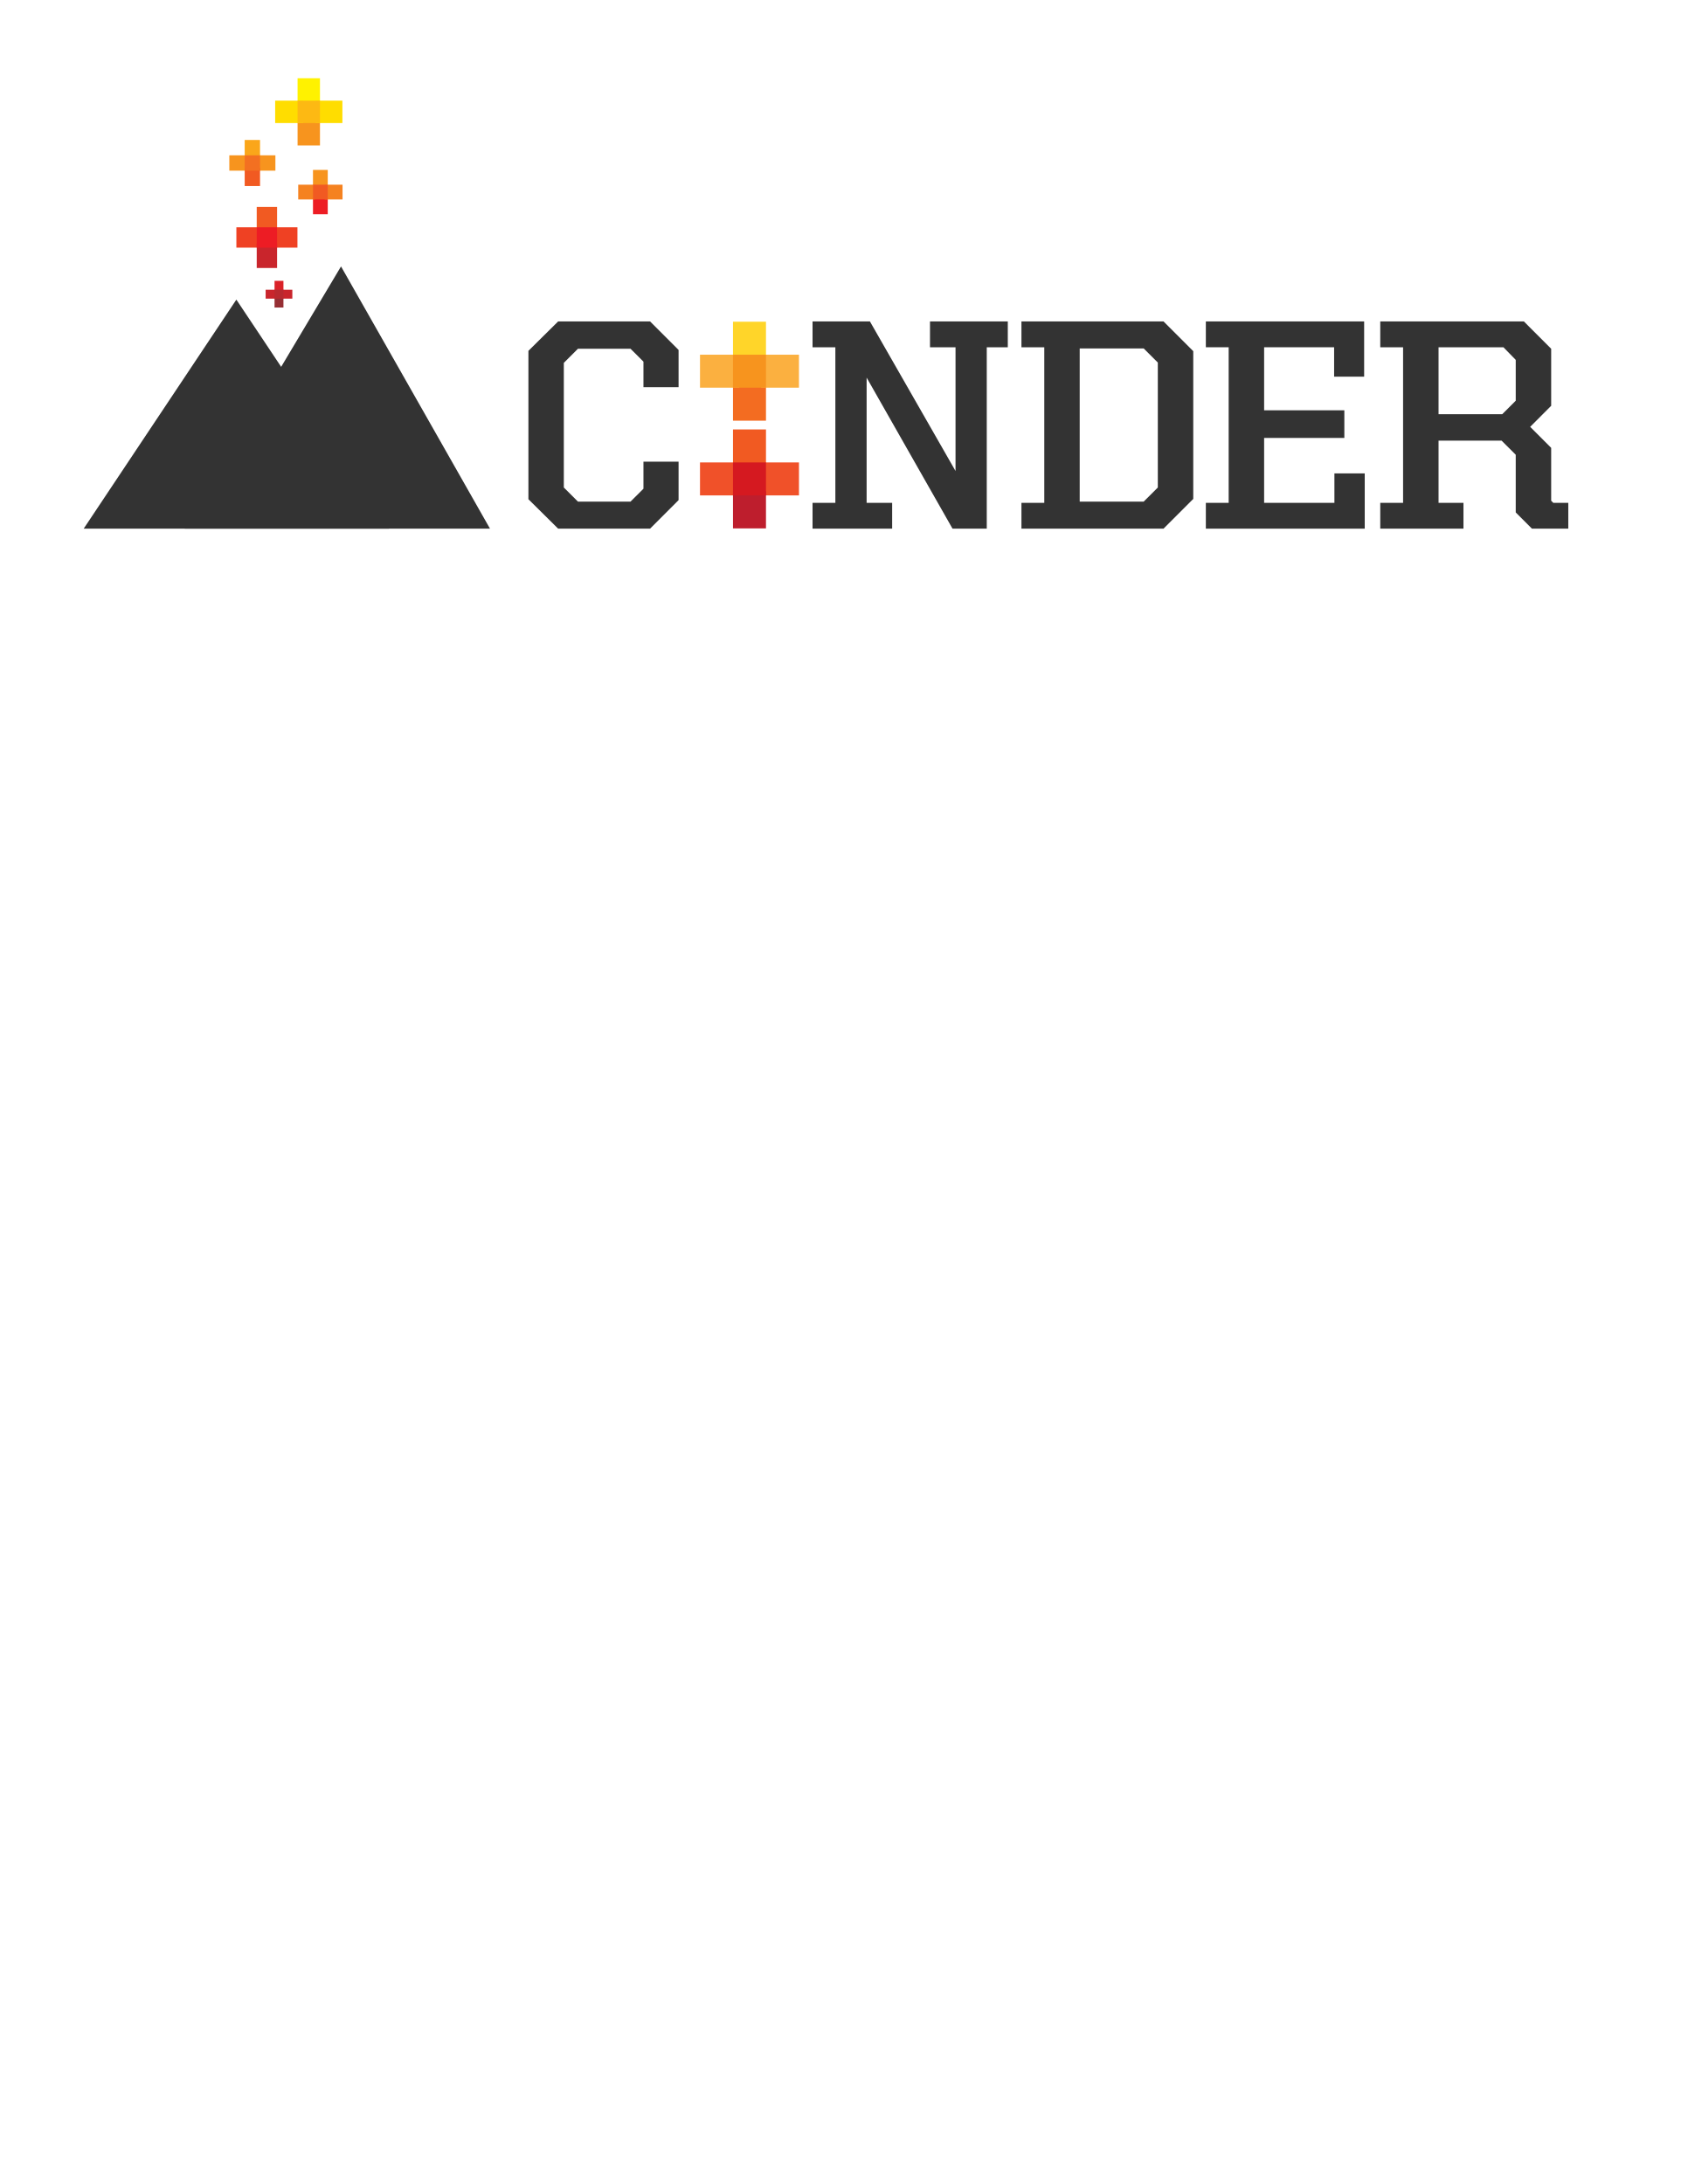
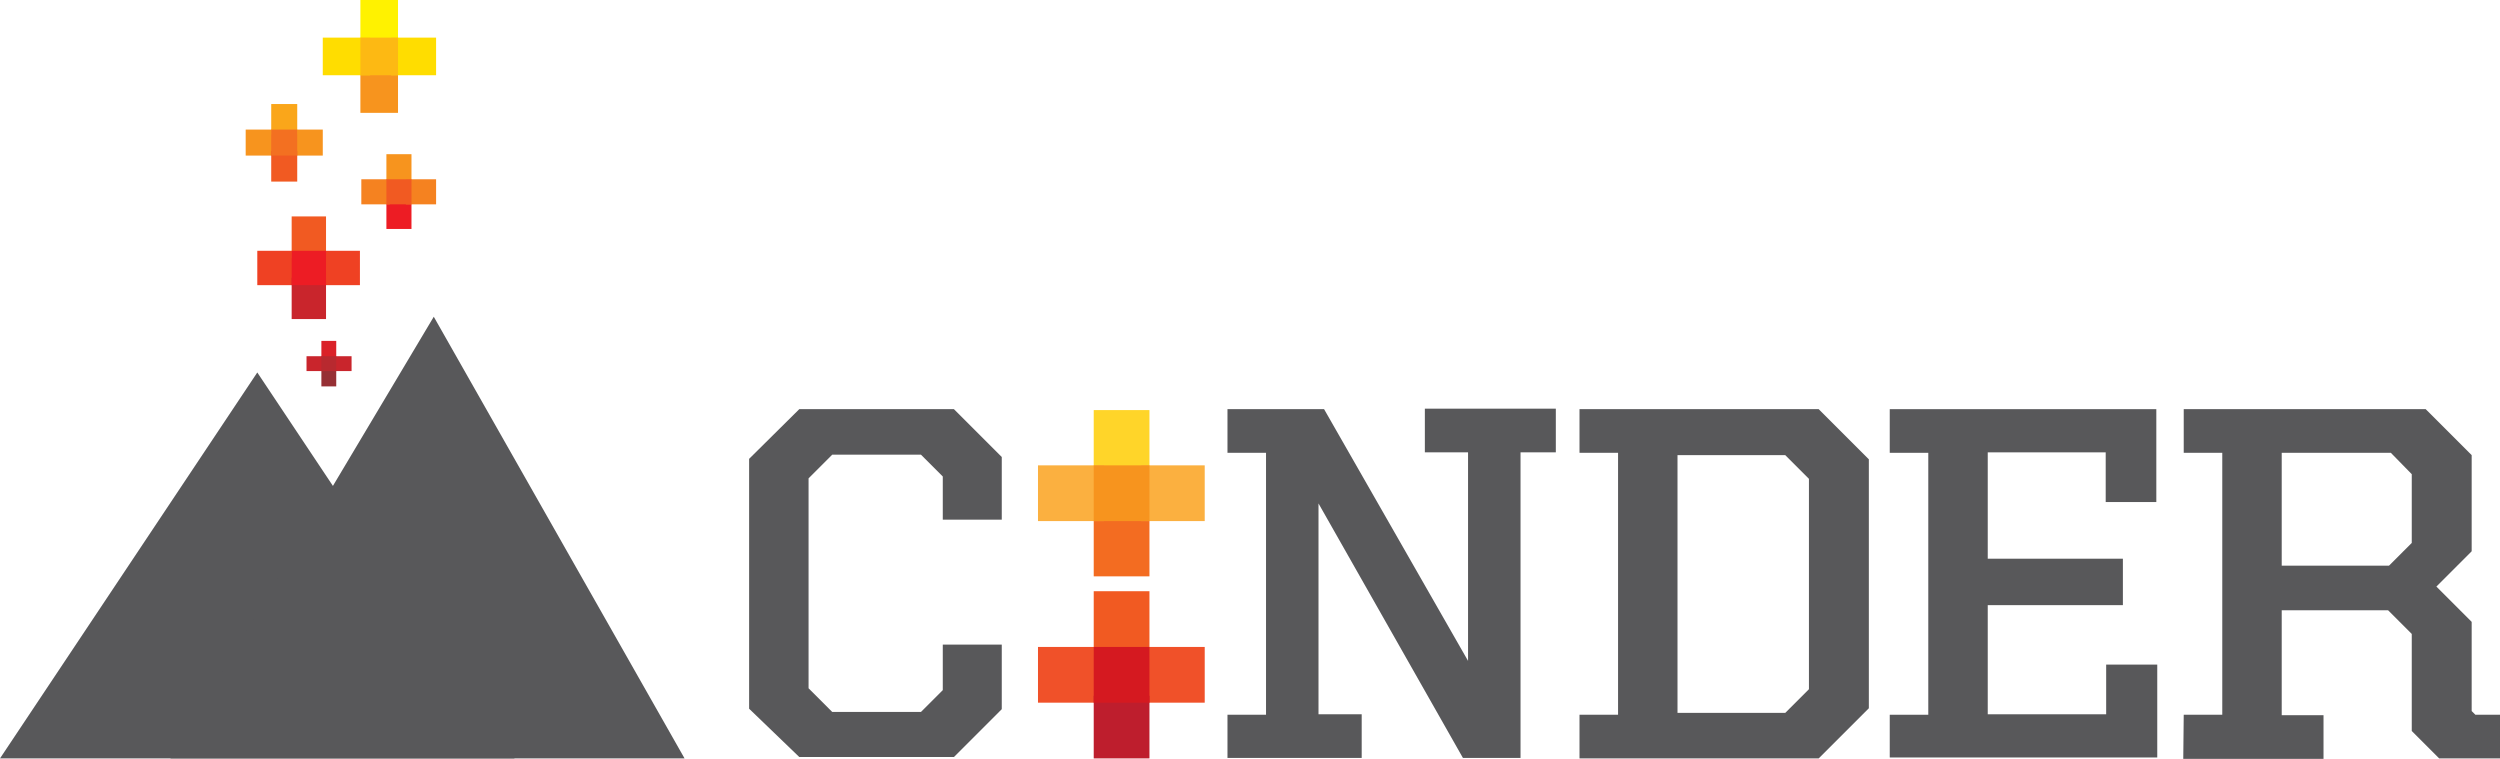
- <svg xmlns="http://www.w3.org/2000/svg" version="1.1" id="Layer_1" x="0px" y="0px" width="612px" height="792px" viewBox="0 0 612 792" enable-background="new 0 0 612 792" xml:space="preserve">
-   <path fill="#333333" d="M191.598,181.035v-53.804l10.783-10.669h33.328l10.34,10.339v13.508h-12.736v-9.259l-4.689-4.681h-19.059  l-5.126,5.116v45.203l5.126,5.116h19.059l4.689-4.682v-9.797h12.736v13.938l-10.34,10.349h-33.328L191.598,181.035z" />
-   <path fill="#333333" d="M294.624,182.349h8.271v-56.421h-8.271v-9.366h20.803l31.041,54.239v-44.873h-9.258v-9.366h28.209v9.366  h-7.625v65.784h-12.417l-31.146-54.786v45.422h9.259v9.363h-28.866V182.349z" />
-   <path fill="#333333" d="M370.367,182.349h8.282v-56.421h-8.282v-9.366h51.518l10.783,10.781v53.585l-10.783,10.784h-51.518V182.349z   M414.691,181.904l5.129-5.116v-45.31l-5.129-5.119h-23.197v55.545H414.691z" />
-   <path fill="#333333" d="M437.235,182.349h8.274v-56.421h-8.274v-9.366h57.395v20.032h-10.888v-10.666h-25.381v22.863h29.089v10.02  h-29.089v23.538h25.488V171.67h10.995v20.042h-57.609V182.349z" />
-   <path fill="#333333" d="M500.473,182.349h8.277v-56.421h-8.277v-9.366h52.069l9.905,9.908v20.688l-7.618,7.628l7.618,7.625v19.174  l0.764,0.764h5.443v9.363h-13.176l-5.883-5.888v-20.911l-5.123-5.118h-22.864v22.554h9.036v9.363h-30.172V182.349z M544.702,150.207  l4.894-4.892v-14.813l-4.469-4.574h-23.519v24.279H544.702z" />
-   <rect x="275.99" y="167.695" fill="#F05129" width="13.71" height="11.959" />
-   <rect x="253.816" y="167.695" fill="#F05129" width="13.459" height="11.959" />
-   <rect x="265.778" y="155.732" fill="#F15A22" width="11.96" height="13.835" />
-   <rect x="265.778" y="178.157" fill="#BE1E2D" width="11.96" height="13.46" />
-   <rect x="265.778" y="116.665" fill="#FFD529" width="11.96" height="13.212" />
-   <rect x="265.778" y="138.839" fill="#F36C21" width="11.96" height="13.712" />
-   <rect x="253.816" y="128.626" fill="#FBB040" width="14.209" height="11.962" />
-   <rect x="275.99" y="128.626" fill="#FBB040" width="13.71" height="11.962" />
-   <rect x="85.708" y="82.424" fill="#EF4123" width="8.502" height="7.378" />
-   <rect x="98.843" y="82.424" fill="#EF4123" width="9.006" height="7.378" />
-   <rect x="93.088" y="75.042" fill="#F15A22" width="7.379" height="9.004" />
-   <rect x="93.088" y="88.242" fill="#C9252C" width="7.379" height="8.942" />
-   <rect x="113.487" y="61.619" fill="#F7941E" width="5.355" height="6.607" />
-   <rect x="113.487" y="71.083" fill="#ED1C24" width="5.355" height="6.607" />
-   <rect x="117.721" y="66.976" fill="#F58220" width="6.48" height="5.357" />
-   <rect x="108.132" y="66.976" fill="#F58220" width="6.105" height="5.357" />
-   <rect x="99.548" y="101.843" fill="#DA2128" width="3.226" height="4.101" />
-   <rect x="99.548" y="107.859" fill="#962F34" width="3.226" height="3.664" />
-   <rect x="102.086" y="105.069" fill="#C9252C" width="3.913" height="3.228" />
-   <rect x="96.321" y="105.069" fill="#C9252C" width="3.914" height="3.228" />
-   <rect x="83.15" y="56.323" fill="#F7941E" width="6.756" height="5.568" />
-   <rect x="93.229" y="56.323" fill="#F7941E" width="6.629" height="5.568" />
-   <rect x="88.722" y="50.753" fill="#FAA61A" width="5.567" height="6.631" />
-   <rect x="88.722" y="60.894" fill="#F15A22" width="5.567" height="6.568" />
-   <rect x="107.897" y="28.366" fill="#FFF200" width="8.124" height="10.688" />
-   <rect x="107.897" y="43.307" fill="#F7941E" width="8.124" height="9.44" />
-   <rect x="114.462" y="36.492" fill="#FFDD00" width="9.688" height="8.127" />
-   <rect x="99.77" y="36.492" fill="#FFDD00" width="10.188" height="8.127" />
+ <svg xmlns="http://www.w3.org/2000/svg" version="1.1" id="Layer_1" x="0px" y="0px" viewBox="30.3 28.4 538.3 163.3" enable-background="new 30.3 28.4 538.3 163.3" xml:space="preserve">
+   <path fill="#58585A" d="M191.6,181v-53.8l10.8-10.7h33.3l10.3,10.3v13.5h-12.7v-9.3l-4.7-4.7h-19.1l-5.1,5.1v45.2l5.1,5.1h19.1  l4.7-4.7v-9.8H246v13.9l-10.3,10.3h-33.3L191.6,181z" />
+   <path fill="#58585A" d="M294.6,182.3h8.3v-56.4h-8.3v-9.4h20.8l31,54.2v-44.9h-9.3v-9.4h28.2v9.4h-7.6v65.8h-12.4l-31.1-54.8v45.4  h9.3v9.4h-28.9L294.6,182.3L294.6,182.3z" />
+   <path fill="#58585A" d="M370.4,182.3h8.3v-56.4h-8.3v-9.4h51.5l10.8,10.8v53.6l-10.8,10.8h-51.5V182.3z M414.7,181.9l5.1-5.1v-45.3  l-5.1-5.1h-23.2v55.5H414.7z" />
+   <path fill="#58585A" d="M437.2,182.3h8.3v-56.4h-8.3v-9.4h57.4v20h-10.9v-10.7h-25.4v22.9h29.1v10h-29.1v23.5h25.5v-10.7h11v20  h-57.6L437.2,182.3L437.2,182.3z" />
+   <path fill="#58585A" d="M500.5,182.3h8.3v-56.4h-8.3v-9.4h52.1l9.9,9.9v20.7l-7.6,7.6l7.6,7.6v19.2l0.8,0.8h5.4v9.4h-13.2l-5.9-5.9  v-20.9l-5.1-5.1h-22.9v22.6h9v9.4h-30.2L500.5,182.3L500.5,182.3z M544.7,150.2l4.9-4.9v-14.8l-4.5-4.6h-23.5v24.3H544.7z" />
+   <rect x="276" y="167.7" fill="#F05129" width="13.7" height="12" />
+   <rect x="253.8" y="167.7" fill="#F05129" width="13.5" height="12" />
+   <rect x="265.8" y="155.7" fill="#F15A22" width="12" height="13.8" />
+   <rect x="265.8" y="178.2" fill="#BE1E2D" width="12" height="13.5" />
+   <rect x="265.8" y="116.7" fill="#FFD529" width="12" height="13.2" />
+   <rect x="265.8" y="138.8" fill="#F36C21" width="12" height="13.7" />
+   <rect x="253.8" y="128.6" fill="#FBB040" width="14.2" height="12" />
+   <rect x="276" y="128.6" fill="#FBB040" width="13.7" height="12" />
+   <rect x="85.7" y="82.4" fill="#EF4123" width="8.5" height="7.4" />
+   <rect x="98.8" y="82.4" fill="#EF4123" width="9" height="7.4" />
+   <rect x="93.1" y="75" fill="#F15A22" width="7.4" height="9" />
+   <rect x="93.1" y="88.2" fill="#C9252C" width="7.4" height="8.9" />
+   <rect x="113.5" y="61.6" fill="#F7941E" width="5.4" height="6.6" />
+   <rect x="113.5" y="71.1" fill="#ED1C24" width="5.4" height="6.6" />
+   <rect x="117.7" y="67" fill="#F58220" width="6.5" height="5.4" />
+   <rect x="108.1" y="67" fill="#F58220" width="6.1" height="5.4" />
+   <rect x="99.5" y="101.8" fill="#DA2128" width="3.2" height="4.1" />
+   <rect x="99.5" y="107.9" fill="#962F34" width="3.2" height="3.7" />
+   <rect x="102.1" y="105.1" fill="#C9252C" width="3.9" height="3.2" />
+   <rect x="96.3" y="105.1" fill="#C9252C" width="3.9" height="3.2" />
+   <rect x="83.2" y="56.3" fill="#F7941E" width="6.8" height="5.6" />
+   <rect x="93.2" y="56.3" fill="#F7941E" width="6.6" height="5.6" />
+   <rect x="88.7" y="50.8" fill="#FAA61A" width="5.6" height="6.6" />
+   <rect x="88.7" y="60.9" fill="#F15A22" width="5.6" height="6.6" />
+   <rect x="107.9" y="28.4" fill="#FFF200" width="8.1" height="10.7" />
+   <rect x="107.9" y="43.3" fill="#F7941E" width="8.1" height="9.4" />
+   <rect x="114.5" y="36.5" fill="#FFDD00" width="9.7" height="8.1" />
+   <rect x="99.8" y="36.5" fill="#FFDD00" width="10.2" height="8.1" />
  <g>
-     <polygon fill="#333333" points="30.346,191.712 85.7,108.649 141.055,191.712  " />
-     <polygon fill="#333333" points="66.969,191.712 123.652,96.612 177.669,191.712  " />
+     <polygon fill="#58585A" points="30.3,191.7 85.7,108.6 141.1,191.7  " />
+     <polygon fill="#58585A" points="67,191.7 123.7,96.6 177.7,191.7  " />
  </g>
-   <rect x="265.778" y="128.626" fill="#F7941E" width="11.96" height="11.962" />
-   <rect x="265.778" y="167.695" fill="#D51920" width="11.96" height="11.959" />
-   <rect x="93.088" y="82.424" fill="#ED1C24" width="7.379" height="7.378" />
-   <rect x="113.487" y="66.976" fill="#F15A22" width="5.355" height="5.357" />
-   <rect x="99.548" y="105.069" fill="#B8292F" width="3.226" height="3.228" />
-   <rect x="88.722" y="56.323" fill="#F37021" width="5.567" height="5.568" />
-   <rect x="107.897" y="36.492" fill="#FDB913" width="8.124" height="8.127" />
+   <rect x="265.8" y="128.6" fill="#F7941E" width="12" height="12" />
+   <rect x="265.8" y="167.7" fill="#D51920" width="12" height="12" />
+   <rect x="93.1" y="82.4" fill="#ED1C24" width="7.4" height="7.4" />
+   <rect x="113.5" y="67" fill="#F15A22" width="5.4" height="5.4" />
+   <rect x="99.5" y="105.1" fill="#B8292F" width="3.2" height="3.2" />
+   <rect x="88.7" y="56.3" fill="#F37021" width="5.6" height="5.6" />
+   <rect x="107.9" y="36.5" fill="#FDB913" width="8.1" height="8.1" />
</svg>
